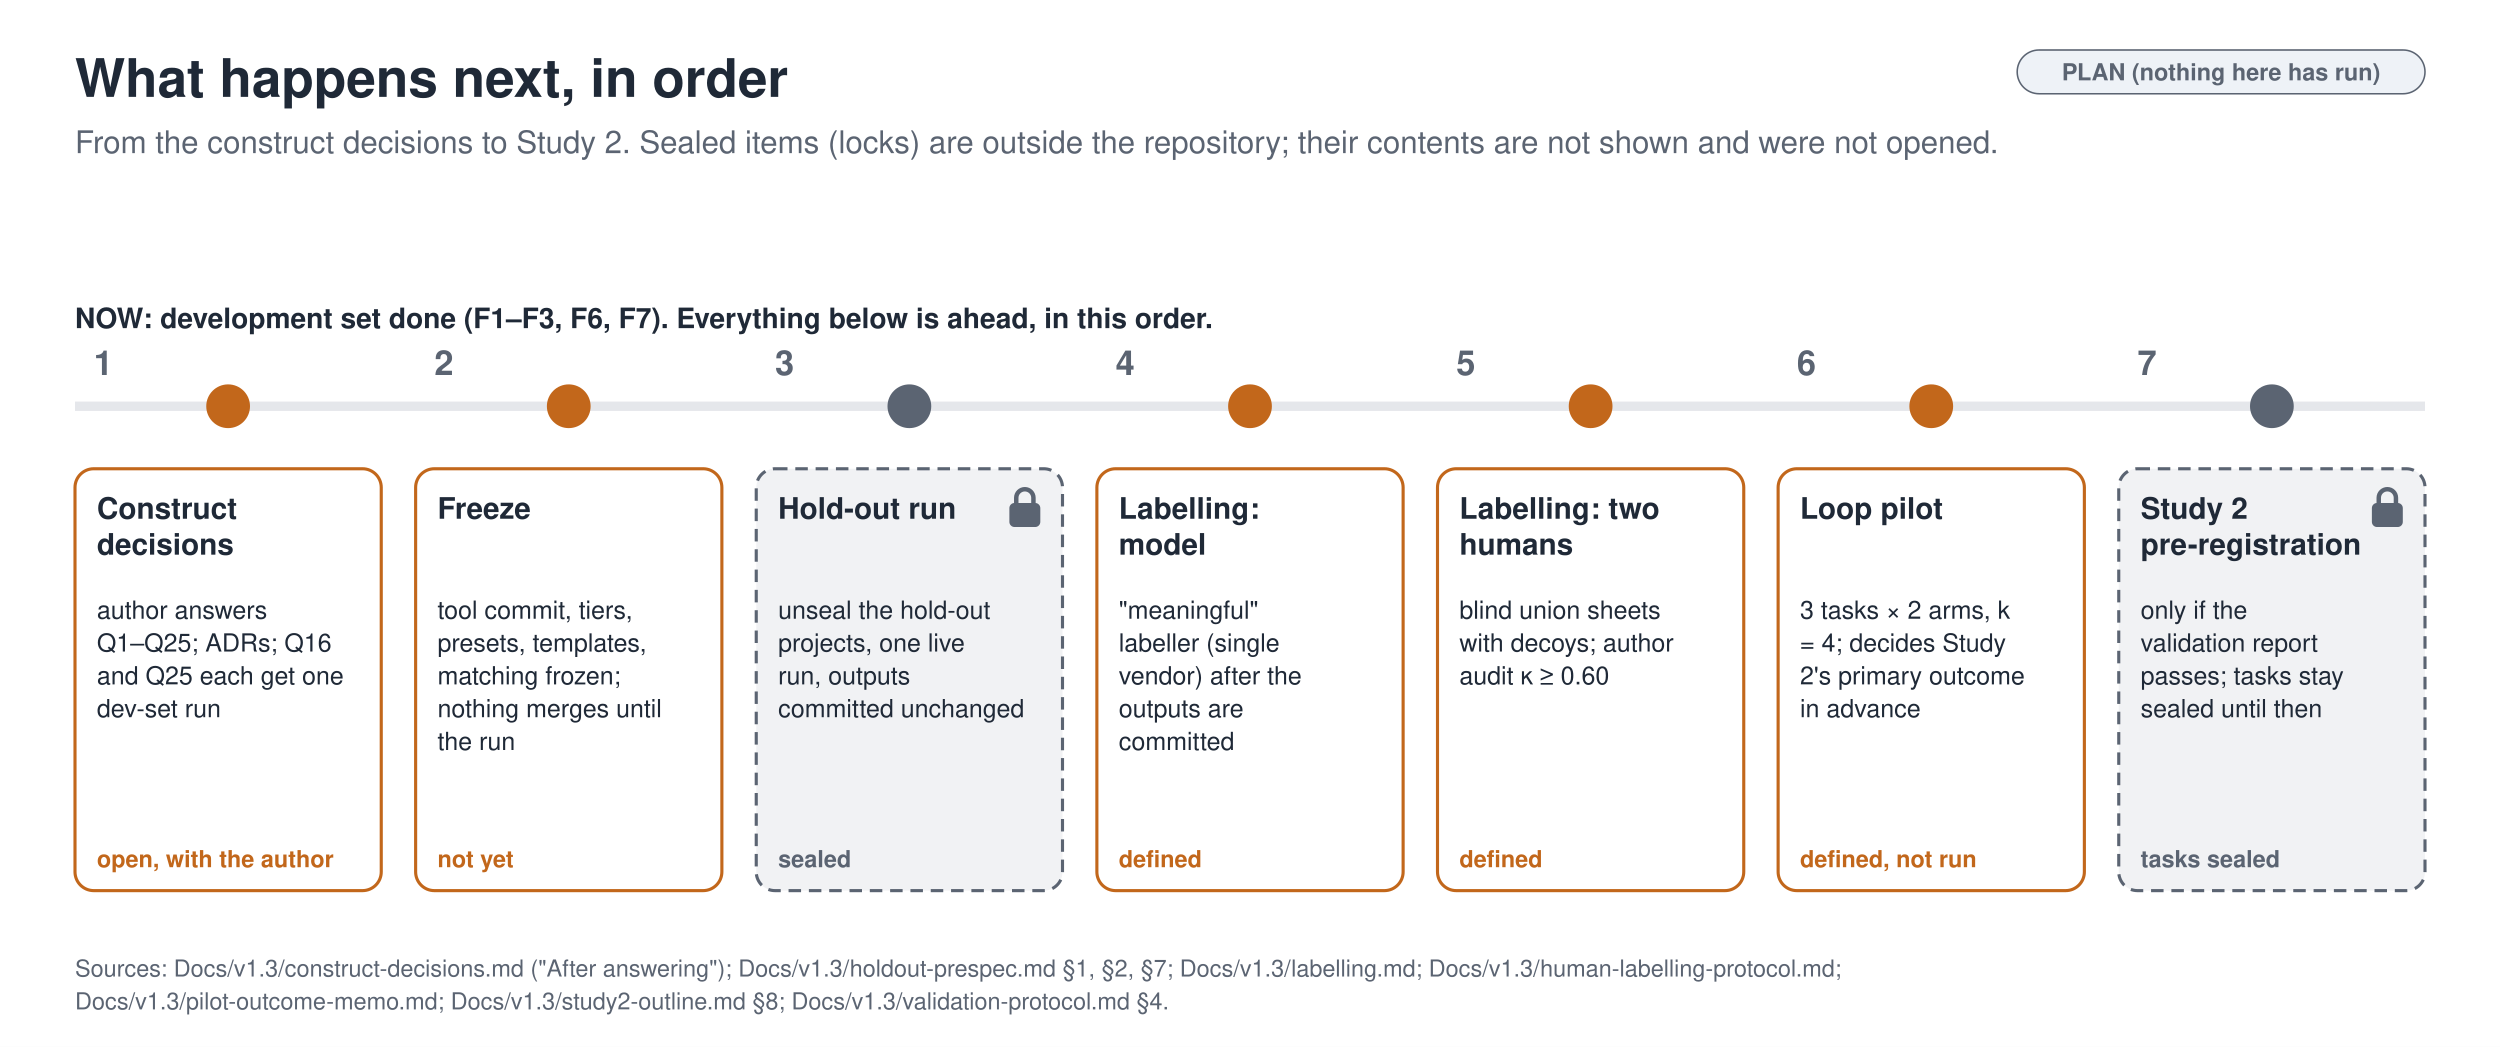
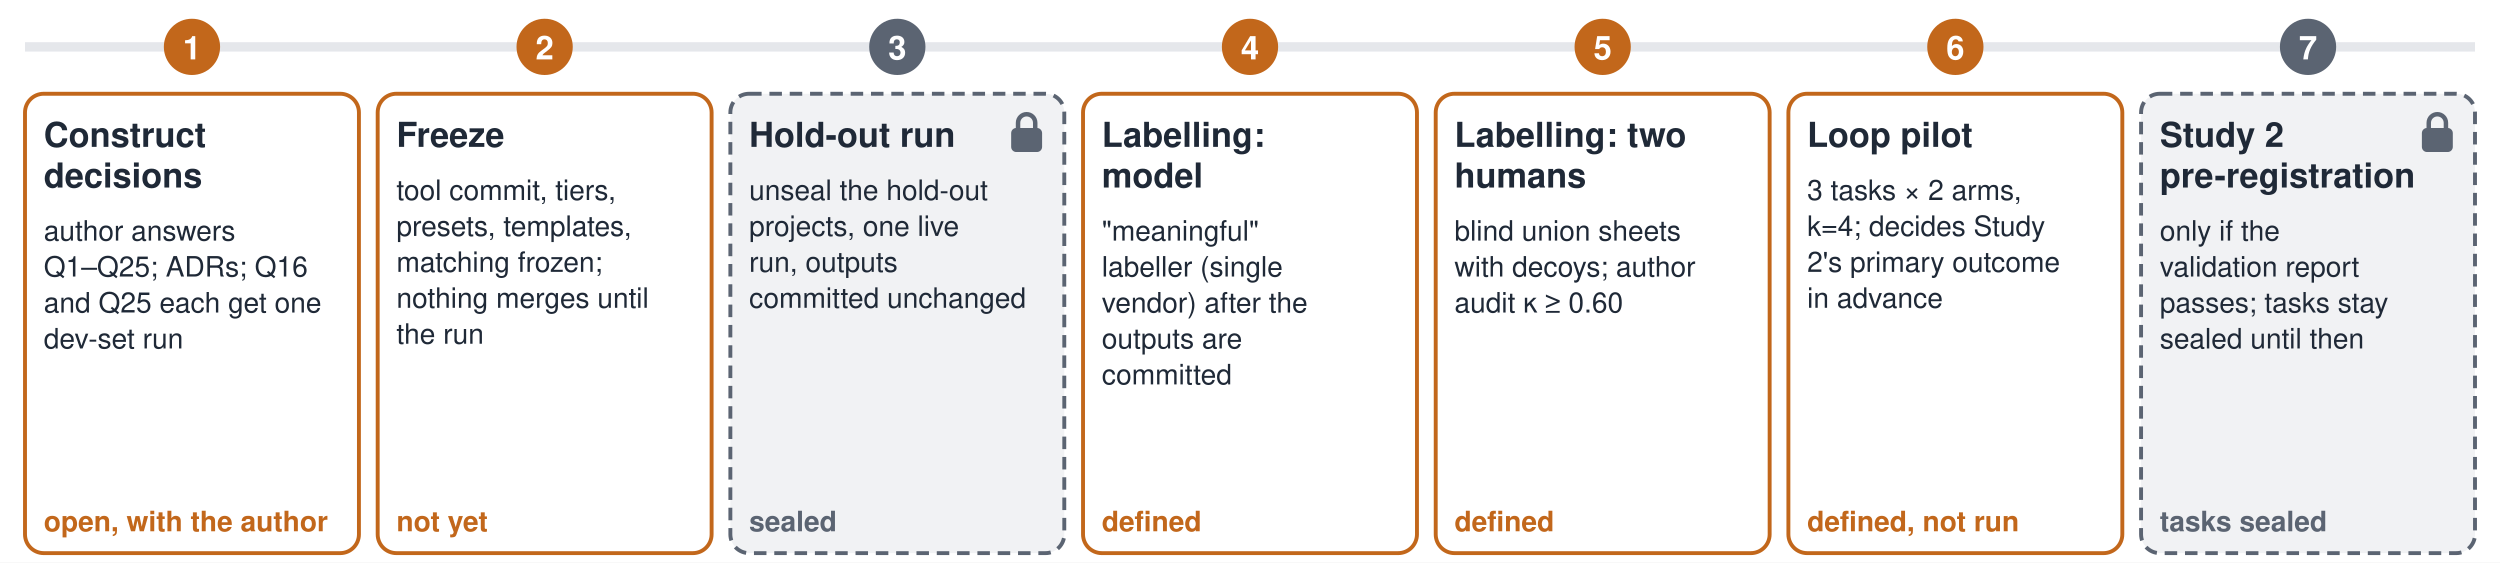
- <svg xmlns="http://www.w3.org/2000/svg" width="1600" height="670" viewBox="0 0 1600 670">
-   <defs>
-     <marker id="arr" viewBox="0 0 10 10" refX="9" refY="5" markerUnits="userSpaceOnUse" markerWidth="12" markerHeight="12" orient="auto-start-reverse">
-       <path d="M0,0 L10,5 L0,10 z" fill="#1F2937" />
-     </marker>
-     <marker id="arrM" viewBox="0 0 10 10" refX="9" refY="5" markerUnits="userSpaceOnUse" markerWidth="12" markerHeight="12" orient="auto-start-reverse">
-       <path d="M0,0 L10,5 L0,10 z" fill="#5B6472" />
-     </marker>
-     <marker id="arrR" viewBox="0 0 10 10" refX="9" refY="5" markerUnits="userSpaceOnUse" markerWidth="12" markerHeight="12" orient="auto-start-reverse">
-       <path d="M0,0 L10,5 L0,10 z" fill="#C62828" />
-     </marker>
-   </defs>
-   <rect x="0" y="0" width="1600" height="670" rx="0" fill="#FFFFFF" stroke="none" stroke-width="1" />
-   <text x="48" y="62" font-family="'Helvetica Neue', Helvetica, Arial, sans-serif" font-size="34" font-weight="700" fill="#1F2937" text-anchor="start">What happens next, in order</text>
-   <text x="48" y="98" font-family="'Helvetica Neue', Helvetica, Arial, sans-serif" font-size="20" font-weight="400" fill="#5B6472" text-anchor="start">From the construct decisions to Study 2. Sealed items (locks) are outside the repository; their contents are not shown and were not opened.</text>
-   <rect x="1291" y="32" width="261" height="28" rx="14" fill="#EEF2F7" stroke="#5B6472" stroke-width="1" />
-   <text x="1421.5" y="51.4" font-family="'Helvetica Neue', Helvetica, Arial, sans-serif" font-size="15" font-weight="600" fill="#5B6472" text-anchor="middle">PLAN (nothing here has run)</text>
-   <line x1="48" y1="260" x2="1552" y2="260" stroke="#E5E7EB" stroke-width="6" />
-   <circle cx="146" cy="260" r="14" fill="#C2671B" />
-   <rect x="48" y="300" width="196" height="270" rx="12" fill="#FFFFFF" stroke="#C2671B" stroke-width="2" />
-   <text x="60" y="240" font-family="'Helvetica Neue', Helvetica, Arial, sans-serif" font-size="22" font-weight="700" fill="#5B6472" text-anchor="start">1</text>
-   <text x="62" y="332" font-family="'Helvetica Neue', Helvetica, Arial, sans-serif" font-size="19" font-weight="700" fill="#1F2937" text-anchor="start">Construct</text>
-   <text x="62" y="355" font-family="'Helvetica Neue', Helvetica, Arial, sans-serif" font-size="19" font-weight="700" fill="#1F2937" text-anchor="start">decisions</text>
-   <text x="62" y="396" font-family="'Helvetica Neue', Helvetica, Arial, sans-serif" font-size="16" font-weight="400" fill="#1F2937" text-anchor="start">author answers</text>
-   <text x="62" y="417" font-family="'Helvetica Neue', Helvetica, Arial, sans-serif" font-size="16" font-weight="400" fill="#1F2937" text-anchor="start">Q1–Q25; ADRs; Q16</text>
-   <text x="62" y="438" font-family="'Helvetica Neue', Helvetica, Arial, sans-serif" font-size="16" font-weight="400" fill="#1F2937" text-anchor="start">and Q25 each get one</text>
-   <text x="62" y="459" font-family="'Helvetica Neue', Helvetica, Arial, sans-serif" font-size="16" font-weight="400" fill="#1F2937" text-anchor="start">dev-set run</text>
-   <text x="62" y="555" font-family="'Helvetica Neue', Helvetica, Arial, sans-serif" font-size="15" font-weight="700" fill="#C2671B" text-anchor="start">open, with the author</text>
-   <circle cx="364" cy="260" r="14" fill="#C2671B" />
-   <rect x="266" y="300" width="196" height="270" rx="12" fill="#FFFFFF" stroke="#C2671B" stroke-width="2" />
-   <text x="278" y="240" font-family="'Helvetica Neue', Helvetica, Arial, sans-serif" font-size="22" font-weight="700" fill="#5B6472" text-anchor="start">2</text>
-   <text x="280" y="332" font-family="'Helvetica Neue', Helvetica, Arial, sans-serif" font-size="19" font-weight="700" fill="#1F2937" text-anchor="start">Freeze</text>
-   <text x="280" y="396" font-family="'Helvetica Neue', Helvetica, Arial, sans-serif" font-size="16" font-weight="400" fill="#1F2937" text-anchor="start">tool commit, tiers,</text>
-   <text x="280" y="417" font-family="'Helvetica Neue', Helvetica, Arial, sans-serif" font-size="16" font-weight="400" fill="#1F2937" text-anchor="start">presets, templates,</text>
-   <text x="280" y="438" font-family="'Helvetica Neue', Helvetica, Arial, sans-serif" font-size="16" font-weight="400" fill="#1F2937" text-anchor="start">matching frozen;</text>
-   <text x="280" y="459" font-family="'Helvetica Neue', Helvetica, Arial, sans-serif" font-size="16" font-weight="400" fill="#1F2937" text-anchor="start">nothing merges until</text>
-   <text x="280" y="480" font-family="'Helvetica Neue', Helvetica, Arial, sans-serif" font-size="16" font-weight="400" fill="#1F2937" text-anchor="start">the run</text>
-   <text x="280" y="555" font-family="'Helvetica Neue', Helvetica, Arial, sans-serif" font-size="15" font-weight="700" fill="#C2671B" text-anchor="start">not yet</text>
-   <circle cx="582" cy="260" r="14" fill="#5B6472" />
-   <rect x="484" y="300" width="196" height="270" rx="12" fill="#F1F2F4" stroke="#5B6472" stroke-width="2" stroke-dasharray="8 5" />
-   <g transform="translate(646,312) scale(1.1)">
+ <svg xmlns="http://www.w3.org/2000/svg" width="1600" height="360" viewBox="0 0 1600 360">
+   <rect x="0" y="0" width="1600" height="360" rx="0" fill="#FFFFFF" stroke="none" stroke-width="1" />
+   <line x1="16" y1="30" x2="1584" y2="30" stroke="#E5E7EB" stroke-width="6" />
+   <circle cx="122.857" cy="30" r="18" fill="#C2671B" />
+   <text x="122.857" y="38" font-family="'Helvetica Neue', Helvetica, Arial, sans-serif" font-size="21" font-weight="700" fill="#fff" text-anchor="middle">1</text>
+   <rect x="16" y="60" width="213.714" height="294" rx="12" fill="#FFFFFF" stroke="#C2671B" stroke-width="2.5" />
+   <text x="28" y="94" font-family="'Helvetica Neue', Helvetica, Arial, sans-serif" font-size="22" font-weight="700" fill="#1F2937" text-anchor="start">Construct</text>
+   <text x="28" y="120" font-family="'Helvetica Neue', Helvetica, Arial, sans-serif" font-size="22" font-weight="700" fill="#1F2937" text-anchor="start">decisions</text>
+   <text x="28" y="154" font-family="'Helvetica Neue', Helvetica, Arial, sans-serif" font-size="18" font-weight="400" fill="#1F2937" text-anchor="start">author answers</text>
+   <text x="28" y="177" font-family="'Helvetica Neue', Helvetica, Arial, sans-serif" font-size="18" font-weight="400" fill="#1F2937" text-anchor="start">Q1–Q25; ADRs; Q16</text>
+   <text x="28" y="200" font-family="'Helvetica Neue', Helvetica, Arial, sans-serif" font-size="18" font-weight="400" fill="#1F2937" text-anchor="start">and Q25 each get one</text>
+   <text x="28" y="223" font-family="'Helvetica Neue', Helvetica, Arial, sans-serif" font-size="18" font-weight="400" fill="#1F2937" text-anchor="start">dev-set run</text>
+   <text x="28" y="340" font-family="'Helvetica Neue', Helvetica, Arial, sans-serif" font-size="18" font-weight="700" fill="#C2671B" text-anchor="start">open, with the author</text>
+   <circle cx="348.571" cy="30" r="18" fill="#C2671B" />
+   <text x="348.571" y="38" font-family="'Helvetica Neue', Helvetica, Arial, sans-serif" font-size="21" font-weight="700" fill="#fff" text-anchor="middle">2</text>
+   <rect x="241.714" y="60" width="213.714" height="294" rx="12" fill="#FFFFFF" stroke="#C2671B" stroke-width="2.5" />
+   <text x="253.714" y="94" font-family="'Helvetica Neue', Helvetica, Arial, sans-serif" font-size="22" font-weight="700" fill="#1F2937" text-anchor="start">Freeze</text>
+   <text x="253.714" y="128" font-family="'Helvetica Neue', Helvetica, Arial, sans-serif" font-size="18" font-weight="400" fill="#1F2937" text-anchor="start">tool commit, tiers,</text>
+   <text x="253.714" y="151" font-family="'Helvetica Neue', Helvetica, Arial, sans-serif" font-size="18" font-weight="400" fill="#1F2937" text-anchor="start">presets, templates,</text>
+   <text x="253.714" y="174" font-family="'Helvetica Neue', Helvetica, Arial, sans-serif" font-size="18" font-weight="400" fill="#1F2937" text-anchor="start">matching frozen;</text>
+   <text x="253.714" y="197" font-family="'Helvetica Neue', Helvetica, Arial, sans-serif" font-size="18" font-weight="400" fill="#1F2937" text-anchor="start">nothing merges until</text>
+   <text x="253.714" y="220" font-family="'Helvetica Neue', Helvetica, Arial, sans-serif" font-size="18" font-weight="400" fill="#1F2937" text-anchor="start">the run</text>
+   <text x="253.714" y="340" font-family="'Helvetica Neue', Helvetica, Arial, sans-serif" font-size="18" font-weight="700" fill="#C2671B" text-anchor="start">not yet</text>
+   <circle cx="574.286" cy="30" r="18" fill="#5B6472" />
+   <text x="574.286" y="38" font-family="'Helvetica Neue', Helvetica, Arial, sans-serif" font-size="21" font-weight="700" fill="#fff" text-anchor="middle">3</text>
+   <rect x="467.429" y="60" width="213.714" height="294" rx="12" fill="#F1F2F4" stroke="#5B6472" stroke-width="2.5" stroke-dasharray="8 5" />
+   <g transform="translate(647.1429,72) scale(1.1)">
    <rect x="0" y="9" width="18" height="14" rx="3" fill="#5B6472" />
    <path d="M4 9 V6 a5 5 0 0 1 10 0 V9" fill="none" stroke="#5B6472" stroke-width="2.6" />
  </g>
-   <text x="496" y="240" font-family="'Helvetica Neue', Helvetica, Arial, sans-serif" font-size="22" font-weight="700" fill="#5B6472" text-anchor="start">3</text>
-   <text x="498" y="332" font-family="'Helvetica Neue', Helvetica, Arial, sans-serif" font-size="19" font-weight="700" fill="#1F2937" text-anchor="start">Hold-out run</text>
-   <text x="498" y="396" font-family="'Helvetica Neue', Helvetica, Arial, sans-serif" font-size="16" font-weight="400" fill="#1F2937" text-anchor="start">unseal the hold-out</text>
-   <text x="498" y="417" font-family="'Helvetica Neue', Helvetica, Arial, sans-serif" font-size="16" font-weight="400" fill="#1F2937" text-anchor="start">projects, one live</text>
-   <text x="498" y="438" font-family="'Helvetica Neue', Helvetica, Arial, sans-serif" font-size="16" font-weight="400" fill="#1F2937" text-anchor="start">run, outputs</text>
-   <text x="498" y="459" font-family="'Helvetica Neue', Helvetica, Arial, sans-serif" font-size="16" font-weight="400" fill="#1F2937" text-anchor="start">committed unchanged</text>
-   <text x="498" y="555" font-family="'Helvetica Neue', Helvetica, Arial, sans-serif" font-size="15" font-weight="700" fill="#5B6472" text-anchor="start">sealed</text>
-   <circle cx="800" cy="260" r="14" fill="#C2671B" />
-   <rect x="702" y="300" width="196" height="270" rx="12" fill="#FFFFFF" stroke="#C2671B" stroke-width="2" />
-   <text x="714" y="240" font-family="'Helvetica Neue', Helvetica, Arial, sans-serif" font-size="22" font-weight="700" fill="#5B6472" text-anchor="start">4</text>
-   <text x="716" y="332" font-family="'Helvetica Neue', Helvetica, Arial, sans-serif" font-size="19" font-weight="700" fill="#1F2937" text-anchor="start">Labelling:</text>
-   <text x="716" y="355" font-family="'Helvetica Neue', Helvetica, Arial, sans-serif" font-size="19" font-weight="700" fill="#1F2937" text-anchor="start">model</text>
-   <text x="716" y="396" font-family="'Helvetica Neue', Helvetica, Arial, sans-serif" font-size="16" font-weight="400" fill="#1F2937" text-anchor="start">"meaningful"</text>
-   <text x="716" y="417" font-family="'Helvetica Neue', Helvetica, Arial, sans-serif" font-size="16" font-weight="400" fill="#1F2937" text-anchor="start">labeller (single</text>
-   <text x="716" y="438" font-family="'Helvetica Neue', Helvetica, Arial, sans-serif" font-size="16" font-weight="400" fill="#1F2937" text-anchor="start">vendor) after the</text>
-   <text x="716" y="459" font-family="'Helvetica Neue', Helvetica, Arial, sans-serif" font-size="16" font-weight="400" fill="#1F2937" text-anchor="start">outputs are</text>
-   <text x="716" y="480" font-family="'Helvetica Neue', Helvetica, Arial, sans-serif" font-size="16" font-weight="400" fill="#1F2937" text-anchor="start">committed</text>
-   <text x="716" y="555" font-family="'Helvetica Neue', Helvetica, Arial, sans-serif" font-size="15" font-weight="700" fill="#C2671B" text-anchor="start">defined</text>
-   <circle cx="1018" cy="260" r="14" fill="#C2671B" />
-   <rect x="920" y="300" width="196" height="270" rx="12" fill="#FFFFFF" stroke="#C2671B" stroke-width="2" />
-   <text x="932" y="240" font-family="'Helvetica Neue', Helvetica, Arial, sans-serif" font-size="22" font-weight="700" fill="#5B6472" text-anchor="start">5</text>
-   <text x="934" y="332" font-family="'Helvetica Neue', Helvetica, Arial, sans-serif" font-size="19" font-weight="700" fill="#1F2937" text-anchor="start">Labelling: two</text>
-   <text x="934" y="355" font-family="'Helvetica Neue', Helvetica, Arial, sans-serif" font-size="19" font-weight="700" fill="#1F2937" text-anchor="start">humans</text>
-   <text x="934" y="396" font-family="'Helvetica Neue', Helvetica, Arial, sans-serif" font-size="16" font-weight="400" fill="#1F2937" text-anchor="start">blind union sheets</text>
-   <text x="934" y="417" font-family="'Helvetica Neue', Helvetica, Arial, sans-serif" font-size="16" font-weight="400" fill="#1F2937" text-anchor="start">with decoys; author</text>
-   <text x="934" y="438" font-family="'Helvetica Neue', Helvetica, Arial, sans-serif" font-size="16" font-weight="400" fill="#1F2937" text-anchor="start">audit κ ≥ 0.60</text>
-   <text x="934" y="555" font-family="'Helvetica Neue', Helvetica, Arial, sans-serif" font-size="15" font-weight="700" fill="#C2671B" text-anchor="start">defined</text>
-   <circle cx="1236" cy="260" r="14" fill="#C2671B" />
-   <rect x="1138" y="300" width="196" height="270" rx="12" fill="#FFFFFF" stroke="#C2671B" stroke-width="2" />
-   <text x="1150" y="240" font-family="'Helvetica Neue', Helvetica, Arial, sans-serif" font-size="22" font-weight="700" fill="#5B6472" text-anchor="start">6</text>
-   <text x="1152" y="332" font-family="'Helvetica Neue', Helvetica, Arial, sans-serif" font-size="19" font-weight="700" fill="#1F2937" text-anchor="start">Loop pilot</text>
-   <text x="1152" y="396" font-family="'Helvetica Neue', Helvetica, Arial, sans-serif" font-size="16" font-weight="400" fill="#1F2937" text-anchor="start">3 tasks × 2 arms, k</text>
-   <text x="1152" y="417" font-family="'Helvetica Neue', Helvetica, Arial, sans-serif" font-size="16" font-weight="400" fill="#1F2937" text-anchor="start">= 4; decides Study</text>
-   <text x="1152" y="438" font-family="'Helvetica Neue', Helvetica, Arial, sans-serif" font-size="16" font-weight="400" fill="#1F2937" text-anchor="start">2's primary outcome</text>
-   <text x="1152" y="459" font-family="'Helvetica Neue', Helvetica, Arial, sans-serif" font-size="16" font-weight="400" fill="#1F2937" text-anchor="start">in advance</text>
-   <text x="1152" y="555" font-family="'Helvetica Neue', Helvetica, Arial, sans-serif" font-size="15" font-weight="700" fill="#C2671B" text-anchor="start">defined, not run</text>
-   <circle cx="1454" cy="260" r="14" fill="#5B6472" />
-   <rect x="1356" y="300" width="196" height="270" rx="12" fill="#F1F2F4" stroke="#5B6472" stroke-width="2" stroke-dasharray="8 5" />
-   <g transform="translate(1518,312) scale(1.1)">
+   <text x="479.429" y="94" font-family="'Helvetica Neue', Helvetica, Arial, sans-serif" font-size="22" font-weight="700" fill="#1F2937" text-anchor="start">Hold-out run</text>
+   <text x="479.429" y="128" font-family="'Helvetica Neue', Helvetica, Arial, sans-serif" font-size="18" font-weight="400" fill="#1F2937" text-anchor="start">unseal the hold-out</text>
+   <text x="479.429" y="151" font-family="'Helvetica Neue', Helvetica, Arial, sans-serif" font-size="18" font-weight="400" fill="#1F2937" text-anchor="start">projects, one live</text>
+   <text x="479.429" y="174" font-family="'Helvetica Neue', Helvetica, Arial, sans-serif" font-size="18" font-weight="400" fill="#1F2937" text-anchor="start">run, outputs</text>
+   <text x="479.429" y="197" font-family="'Helvetica Neue', Helvetica, Arial, sans-serif" font-size="18" font-weight="400" fill="#1F2937" text-anchor="start">committed unchanged</text>
+   <text x="479.429" y="340" font-family="'Helvetica Neue', Helvetica, Arial, sans-serif" font-size="18" font-weight="700" fill="#5B6472" text-anchor="start">sealed</text>
+   <circle cx="800" cy="30" r="18" fill="#C2671B" />
+   <text x="800" y="38" font-family="'Helvetica Neue', Helvetica, Arial, sans-serif" font-size="21" font-weight="700" fill="#fff" text-anchor="middle">4</text>
+   <rect x="693.143" y="60" width="213.714" height="294" rx="12" fill="#FFFFFF" stroke="#C2671B" stroke-width="2.5" />
+   <text x="705.143" y="94" font-family="'Helvetica Neue', Helvetica, Arial, sans-serif" font-size="22" font-weight="700" fill="#1F2937" text-anchor="start">Labelling:</text>
+   <text x="705.143" y="120" font-family="'Helvetica Neue', Helvetica, Arial, sans-serif" font-size="22" font-weight="700" fill="#1F2937" text-anchor="start">model</text>
+   <text x="705.143" y="154" font-family="'Helvetica Neue', Helvetica, Arial, sans-serif" font-size="18" font-weight="400" fill="#1F2937" text-anchor="start">"meaningful"</text>
+   <text x="705.143" y="177" font-family="'Helvetica Neue', Helvetica, Arial, sans-serif" font-size="18" font-weight="400" fill="#1F2937" text-anchor="start">labeller (single</text>
+   <text x="705.143" y="200" font-family="'Helvetica Neue', Helvetica, Arial, sans-serif" font-size="18" font-weight="400" fill="#1F2937" text-anchor="start">vendor) after the</text>
+   <text x="705.143" y="223" font-family="'Helvetica Neue', Helvetica, Arial, sans-serif" font-size="18" font-weight="400" fill="#1F2937" text-anchor="start">outputs are</text>
+   <text x="705.143" y="246" font-family="'Helvetica Neue', Helvetica, Arial, sans-serif" font-size="18" font-weight="400" fill="#1F2937" text-anchor="start">committed</text>
+   <text x="705.143" y="340" font-family="'Helvetica Neue', Helvetica, Arial, sans-serif" font-size="18" font-weight="700" fill="#C2671B" text-anchor="start">defined</text>
+   <circle cx="1025.714" cy="30" r="18" fill="#C2671B" />
+   <text x="1025.714" y="38" font-family="'Helvetica Neue', Helvetica, Arial, sans-serif" font-size="21" font-weight="700" fill="#fff" text-anchor="middle">5</text>
+   <rect x="918.857" y="60" width="213.714" height="294" rx="12" fill="#FFFFFF" stroke="#C2671B" stroke-width="2.5" />
+   <text x="930.857" y="94" font-family="'Helvetica Neue', Helvetica, Arial, sans-serif" font-size="22" font-weight="700" fill="#1F2937" text-anchor="start">Labelling: two</text>
+   <text x="930.857" y="120" font-family="'Helvetica Neue', Helvetica, Arial, sans-serif" font-size="22" font-weight="700" fill="#1F2937" text-anchor="start">humans</text>
+   <text x="930.857" y="154" font-family="'Helvetica Neue', Helvetica, Arial, sans-serif" font-size="18" font-weight="400" fill="#1F2937" text-anchor="start">blind union sheets</text>
+   <text x="930.857" y="177" font-family="'Helvetica Neue', Helvetica, Arial, sans-serif" font-size="18" font-weight="400" fill="#1F2937" text-anchor="start">with decoys; author</text>
+   <text x="930.857" y="200" font-family="'Helvetica Neue', Helvetica, Arial, sans-serif" font-size="18" font-weight="400" fill="#1F2937" text-anchor="start">audit κ ≥ 0.60</text>
+   <text x="930.857" y="340" font-family="'Helvetica Neue', Helvetica, Arial, sans-serif" font-size="18" font-weight="700" fill="#C2671B" text-anchor="start">defined</text>
+   <circle cx="1251.429" cy="30" r="18" fill="#C2671B" />
+   <text x="1251.429" y="38" font-family="'Helvetica Neue', Helvetica, Arial, sans-serif" font-size="21" font-weight="700" fill="#fff" text-anchor="middle">6</text>
+   <rect x="1144.571" y="60" width="213.714" height="294" rx="12" fill="#FFFFFF" stroke="#C2671B" stroke-width="2.5" />
+   <text x="1156.571" y="94" font-family="'Helvetica Neue', Helvetica, Arial, sans-serif" font-size="22" font-weight="700" fill="#1F2937" text-anchor="start">Loop pilot</text>
+   <text x="1156.571" y="128" font-family="'Helvetica Neue', Helvetica, Arial, sans-serif" font-size="18" font-weight="400" fill="#1F2937" text-anchor="start">3 tasks × 2 arms,</text>
+   <text x="1156.571" y="151" font-family="'Helvetica Neue', Helvetica, Arial, sans-serif" font-size="18" font-weight="400" fill="#1F2937" text-anchor="start">k=4; decides Study</text>
+   <text x="1156.571" y="174" font-family="'Helvetica Neue', Helvetica, Arial, sans-serif" font-size="18" font-weight="400" fill="#1F2937" text-anchor="start">2's primary outcome</text>
+   <text x="1156.571" y="197" font-family="'Helvetica Neue', Helvetica, Arial, sans-serif" font-size="18" font-weight="400" fill="#1F2937" text-anchor="start">in advance</text>
+   <text x="1156.571" y="340" font-family="'Helvetica Neue', Helvetica, Arial, sans-serif" font-size="18" font-weight="700" fill="#C2671B" text-anchor="start">defined, not run</text>
+   <circle cx="1477.143" cy="30" r="18" fill="#5B6472" />
+   <text x="1477.143" y="38" font-family="'Helvetica Neue', Helvetica, Arial, sans-serif" font-size="21" font-weight="700" fill="#fff" text-anchor="middle">7</text>
+   <rect x="1370.286" y="60" width="213.714" height="294" rx="12" fill="#F1F2F4" stroke="#5B6472" stroke-width="2.5" stroke-dasharray="8 5" />
+   <g transform="translate(1550,72) scale(1.1)">
    <rect x="0" y="9" width="18" height="14" rx="3" fill="#5B6472" />
    <path d="M4 9 V6 a5 5 0 0 1 10 0 V9" fill="none" stroke="#5B6472" stroke-width="2.6" />
  </g>
-   <text x="1368" y="240" font-family="'Helvetica Neue', Helvetica, Arial, sans-serif" font-size="22" font-weight="700" fill="#5B6472" text-anchor="start">7</text>
-   <text x="1370" y="332" font-family="'Helvetica Neue', Helvetica, Arial, sans-serif" font-size="19" font-weight="700" fill="#1F2937" text-anchor="start">Study 2</text>
-   <text x="1370" y="355" font-family="'Helvetica Neue', Helvetica, Arial, sans-serif" font-size="19" font-weight="700" fill="#1F2937" text-anchor="start">pre-registration</text>
-   <text x="1370" y="396" font-family="'Helvetica Neue', Helvetica, Arial, sans-serif" font-size="16" font-weight="400" fill="#1F2937" text-anchor="start">only if the</text>
-   <text x="1370" y="417" font-family="'Helvetica Neue', Helvetica, Arial, sans-serif" font-size="16" font-weight="400" fill="#1F2937" text-anchor="start">validation report</text>
-   <text x="1370" y="438" font-family="'Helvetica Neue', Helvetica, Arial, sans-serif" font-size="16" font-weight="400" fill="#1F2937" text-anchor="start">passes; tasks stay</text>
-   <text x="1370" y="459" font-family="'Helvetica Neue', Helvetica, Arial, sans-serif" font-size="16" font-weight="400" fill="#1F2937" text-anchor="start">sealed until then</text>
-   <text x="1370" y="555" font-family="'Helvetica Neue', Helvetica, Arial, sans-serif" font-size="15" font-weight="700" fill="#5B6472" text-anchor="start">tasks sealed</text>
-   <text x="48" y="210" font-family="'Helvetica Neue', Helvetica, Arial, sans-serif" font-size="18" font-weight="600" fill="#1F2937" text-anchor="start">NOW: development set done (F1–F3, F6, F7). Everything below is ahead, in this order.</text>
-   <text x="48" y="625" font-family="'Helvetica Neue', Helvetica, Arial, sans-serif" font-size="15" font-weight="400" fill="#5B6472" text-anchor="start">Sources: Docs/v1.3/construct-decisions.md ("After answering"); Docs/v1.3/holdout-prespec.md §1, §2, §7; Docs/v1.3/labelling.md; Docs/v1.3/human-labelling-protocol.md;</text>
-   <text x="48" y="646" font-family="'Helvetica Neue', Helvetica, Arial, sans-serif" font-size="15" font-weight="400" fill="#5B6472" text-anchor="start">Docs/v1.3/pilot-outcome-memo.md; Docs/v1.3/study2-outline.md §8; Docs/v1.3/validation-protocol.md §4.</text>
+   <text x="1382.286" y="94" font-family="'Helvetica Neue', Helvetica, Arial, sans-serif" font-size="22" font-weight="700" fill="#1F2937" text-anchor="start">Study 2</text>
+   <text x="1382.286" y="120" font-family="'Helvetica Neue', Helvetica, Arial, sans-serif" font-size="22" font-weight="700" fill="#1F2937" text-anchor="start">pre-registration</text>
+   <text x="1382.286" y="154" font-family="'Helvetica Neue', Helvetica, Arial, sans-serif" font-size="18" font-weight="400" fill="#1F2937" text-anchor="start">only if the</text>
+   <text x="1382.286" y="177" font-family="'Helvetica Neue', Helvetica, Arial, sans-serif" font-size="18" font-weight="400" fill="#1F2937" text-anchor="start">validation report</text>
+   <text x="1382.286" y="200" font-family="'Helvetica Neue', Helvetica, Arial, sans-serif" font-size="18" font-weight="400" fill="#1F2937" text-anchor="start">passes; tasks stay</text>
+   <text x="1382.286" y="223" font-family="'Helvetica Neue', Helvetica, Arial, sans-serif" font-size="18" font-weight="400" fill="#1F2937" text-anchor="start">sealed until then</text>
+   <text x="1382.286" y="340" font-family="'Helvetica Neue', Helvetica, Arial, sans-serif" font-size="18" font-weight="700" fill="#5B6472" text-anchor="start">tasks sealed</text>
</svg>
